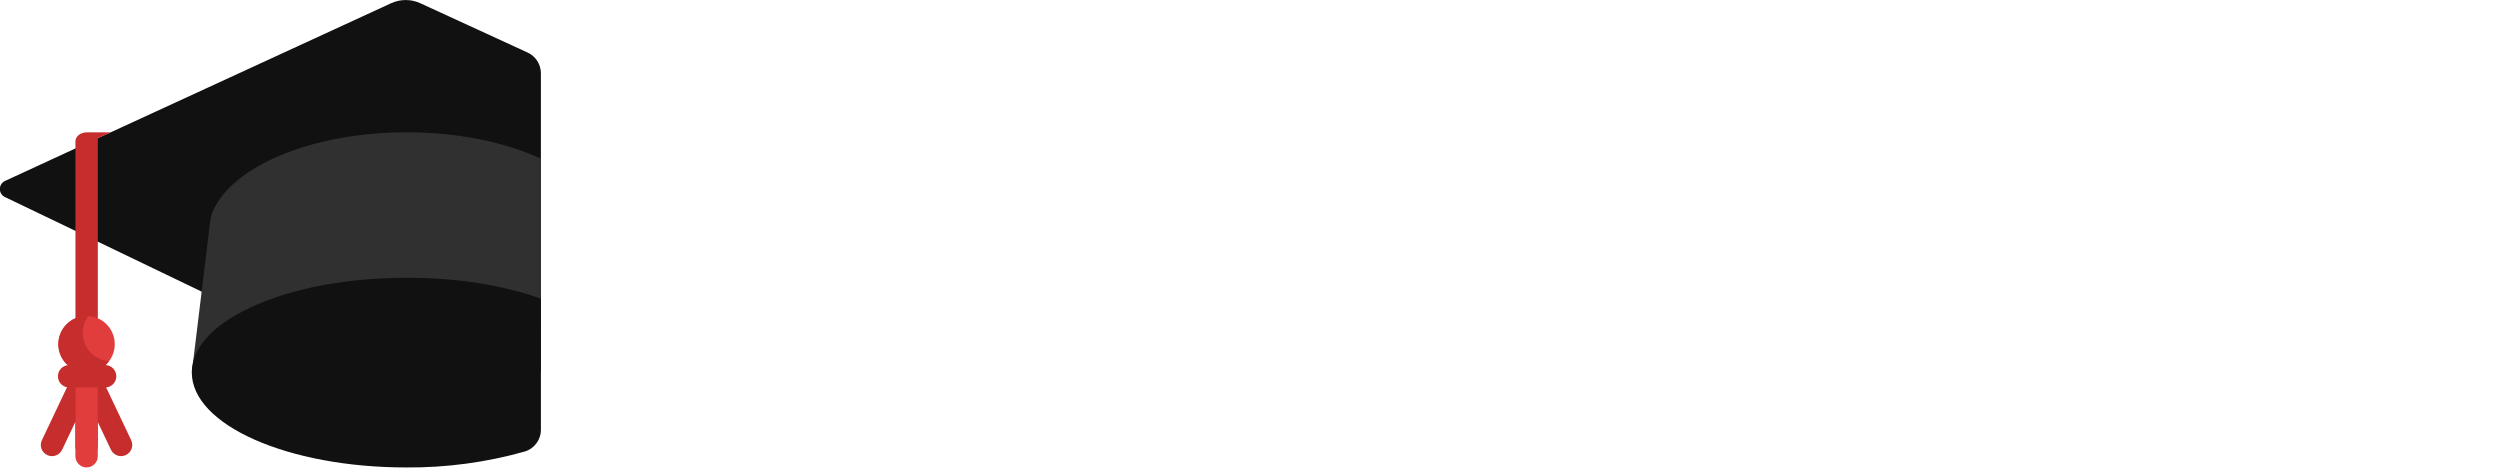
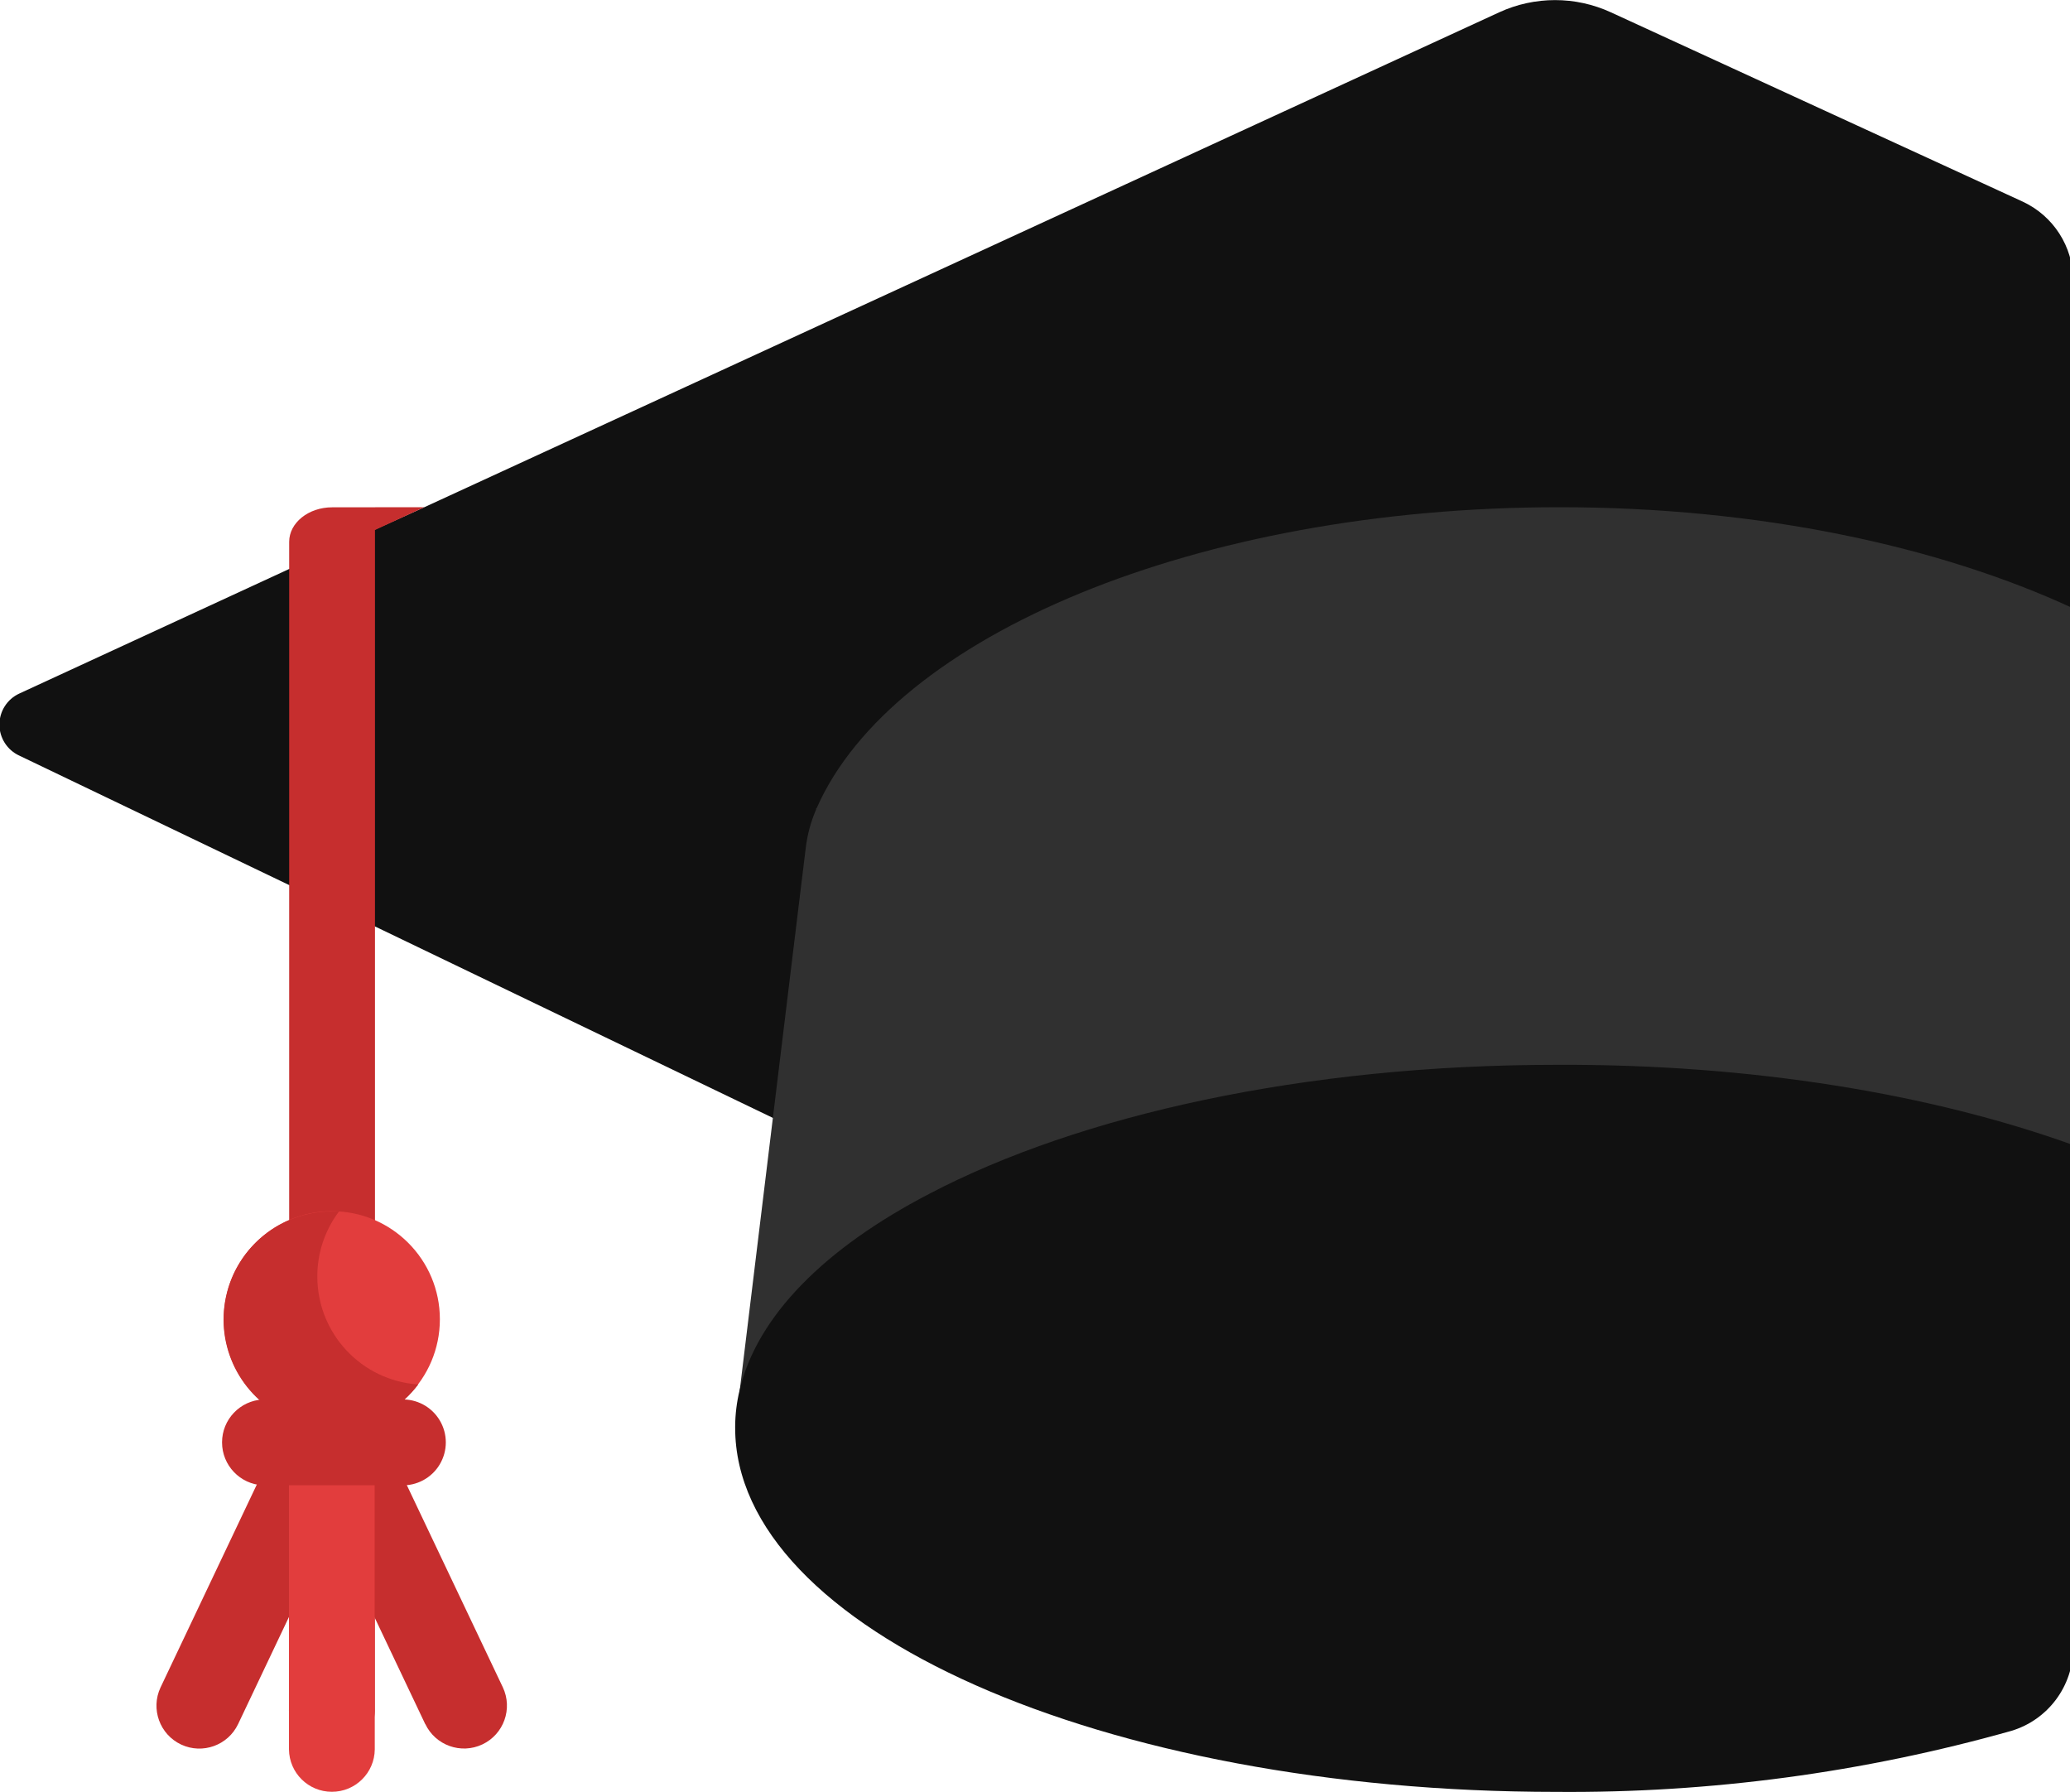
- <svg xmlns="http://www.w3.org/2000/svg" viewBox="0 0 925.82 173.11">
+ <svg xmlns="http://www.w3.org/2000/svg" viewBox="0 0 200 173.11">
  <defs>
    <style>.cls-1{fill:#111;}.cls-2{fill:#303030;}.cls-3{fill:#c62e2e;}.cls-4{fill:#bc1e1e;}.cls-5{fill:#e23d3d;}</style>
  </defs>
  <g id="Calque_2" data-name="Calque 2">
    <g id="Calque_1-2" data-name="Calque 1">
      <g id="chapeau_vex" data-name="chapeau vex">
        <path class="cls-1" d="M200.31,27.12v93.16l-36.47,17.5-8,3.84a12.91,12.91,0,0,1-11.19,0l-8-3.84L89.8,115.25,74.68,108,36.21,89.49l-8.3-4L1.87,73a3.3,3.3,0,0,1,0-6l26-12,8.3-3.82L41,49h0L144.85,1.19a12.91,12.91,0,0,1,10.79,0l39.75,18.27A8.43,8.43,0,0,1,200.31,27.12Z" />
        <path class="cls-2" d="M200.31,58.77v79H71.05v0a.06.06,0,0,1,0,0l.42-3.44,3.2-26.3,2.51-20.63L77.84,82a13.3,13.3,0,0,1,1-3.77c0-.07,0-.13.08-.19C86.25,61.45,115.6,49,150.68,49,169.81,49,187.23,52.71,200.31,58.77Z" />
        <path class="cls-1" d="M200.31,110.62v48.54a8.39,8.39,0,0,1-6,8.06,157.28,157.28,0,0,1-43.94,5.89c-43.82,0-79.34-15.75-79.34-35.17a.86.86,0,0,1,0-.16s0,0,0,0a.06.06,0,0,1,0,0,15.35,15.35,0,0,1,.42-3.44c1.68-7.22,8.29-13.79,18.32-19,14.55-7.63,36.3-12.47,60.59-12.47C169.3,102.78,186.67,105.71,200.31,110.62Z" />
        <path class="cls-3" d="M17.51,168.54a4.15,4.15,0,0,1-2-5.52l12.77-26.91a4.15,4.15,0,0,1,7.49,3.56L23,166.57A4.15,4.15,0,0,1,17.51,168.54Z" />
        <path class="cls-3" d="M41.09,166.57l-12.77-26.9a4.15,4.15,0,0,1,7.49-3.56L48.58,163a4.14,4.14,0,0,1-7.49,3.55Z" />
        <path class="cls-3" d="M41,49l-4.77,2.2v68.25c0,1.84-1.86,3.33-4.14,3.33s-4.15-1.49-4.15-3.33V52.34c0-1.83,1.86-3.33,4.15-3.33Z" />
        <path class="cls-4" d="M32.06,138a4.14,4.14,0,0,1-4.14-4.14V165a4.15,4.15,0,1,0,8.29,0V133.87A4.14,4.14,0,0,1,32.06,138Z" />
        <path class="cls-5" d="M32.06,173.1A4.14,4.14,0,0,1,27.92,169V137.89a4.15,4.15,0,0,1,8.29,0V169A4.14,4.14,0,0,1,32.06,173.1Z" />
        <circle class="cls-5" cx="32.06" cy="127.45" r="10.44" />
        <path class="cls-3" d="M30.66,123.3a10.37,10.37,0,0,1,2.1-6.27c-.23,0-.46,0-.7,0a10.45,10.45,0,1,0,8.35,16.72A10.45,10.45,0,0,1,30.66,123.3Z" />
        <path class="cls-3" d="M38.72,143.49H25.4a4.15,4.15,0,0,1,0-8.29H38.72a4.15,4.15,0,1,1,0,8.29Z" />
      </g>
    </g>
  </g>
</svg>
